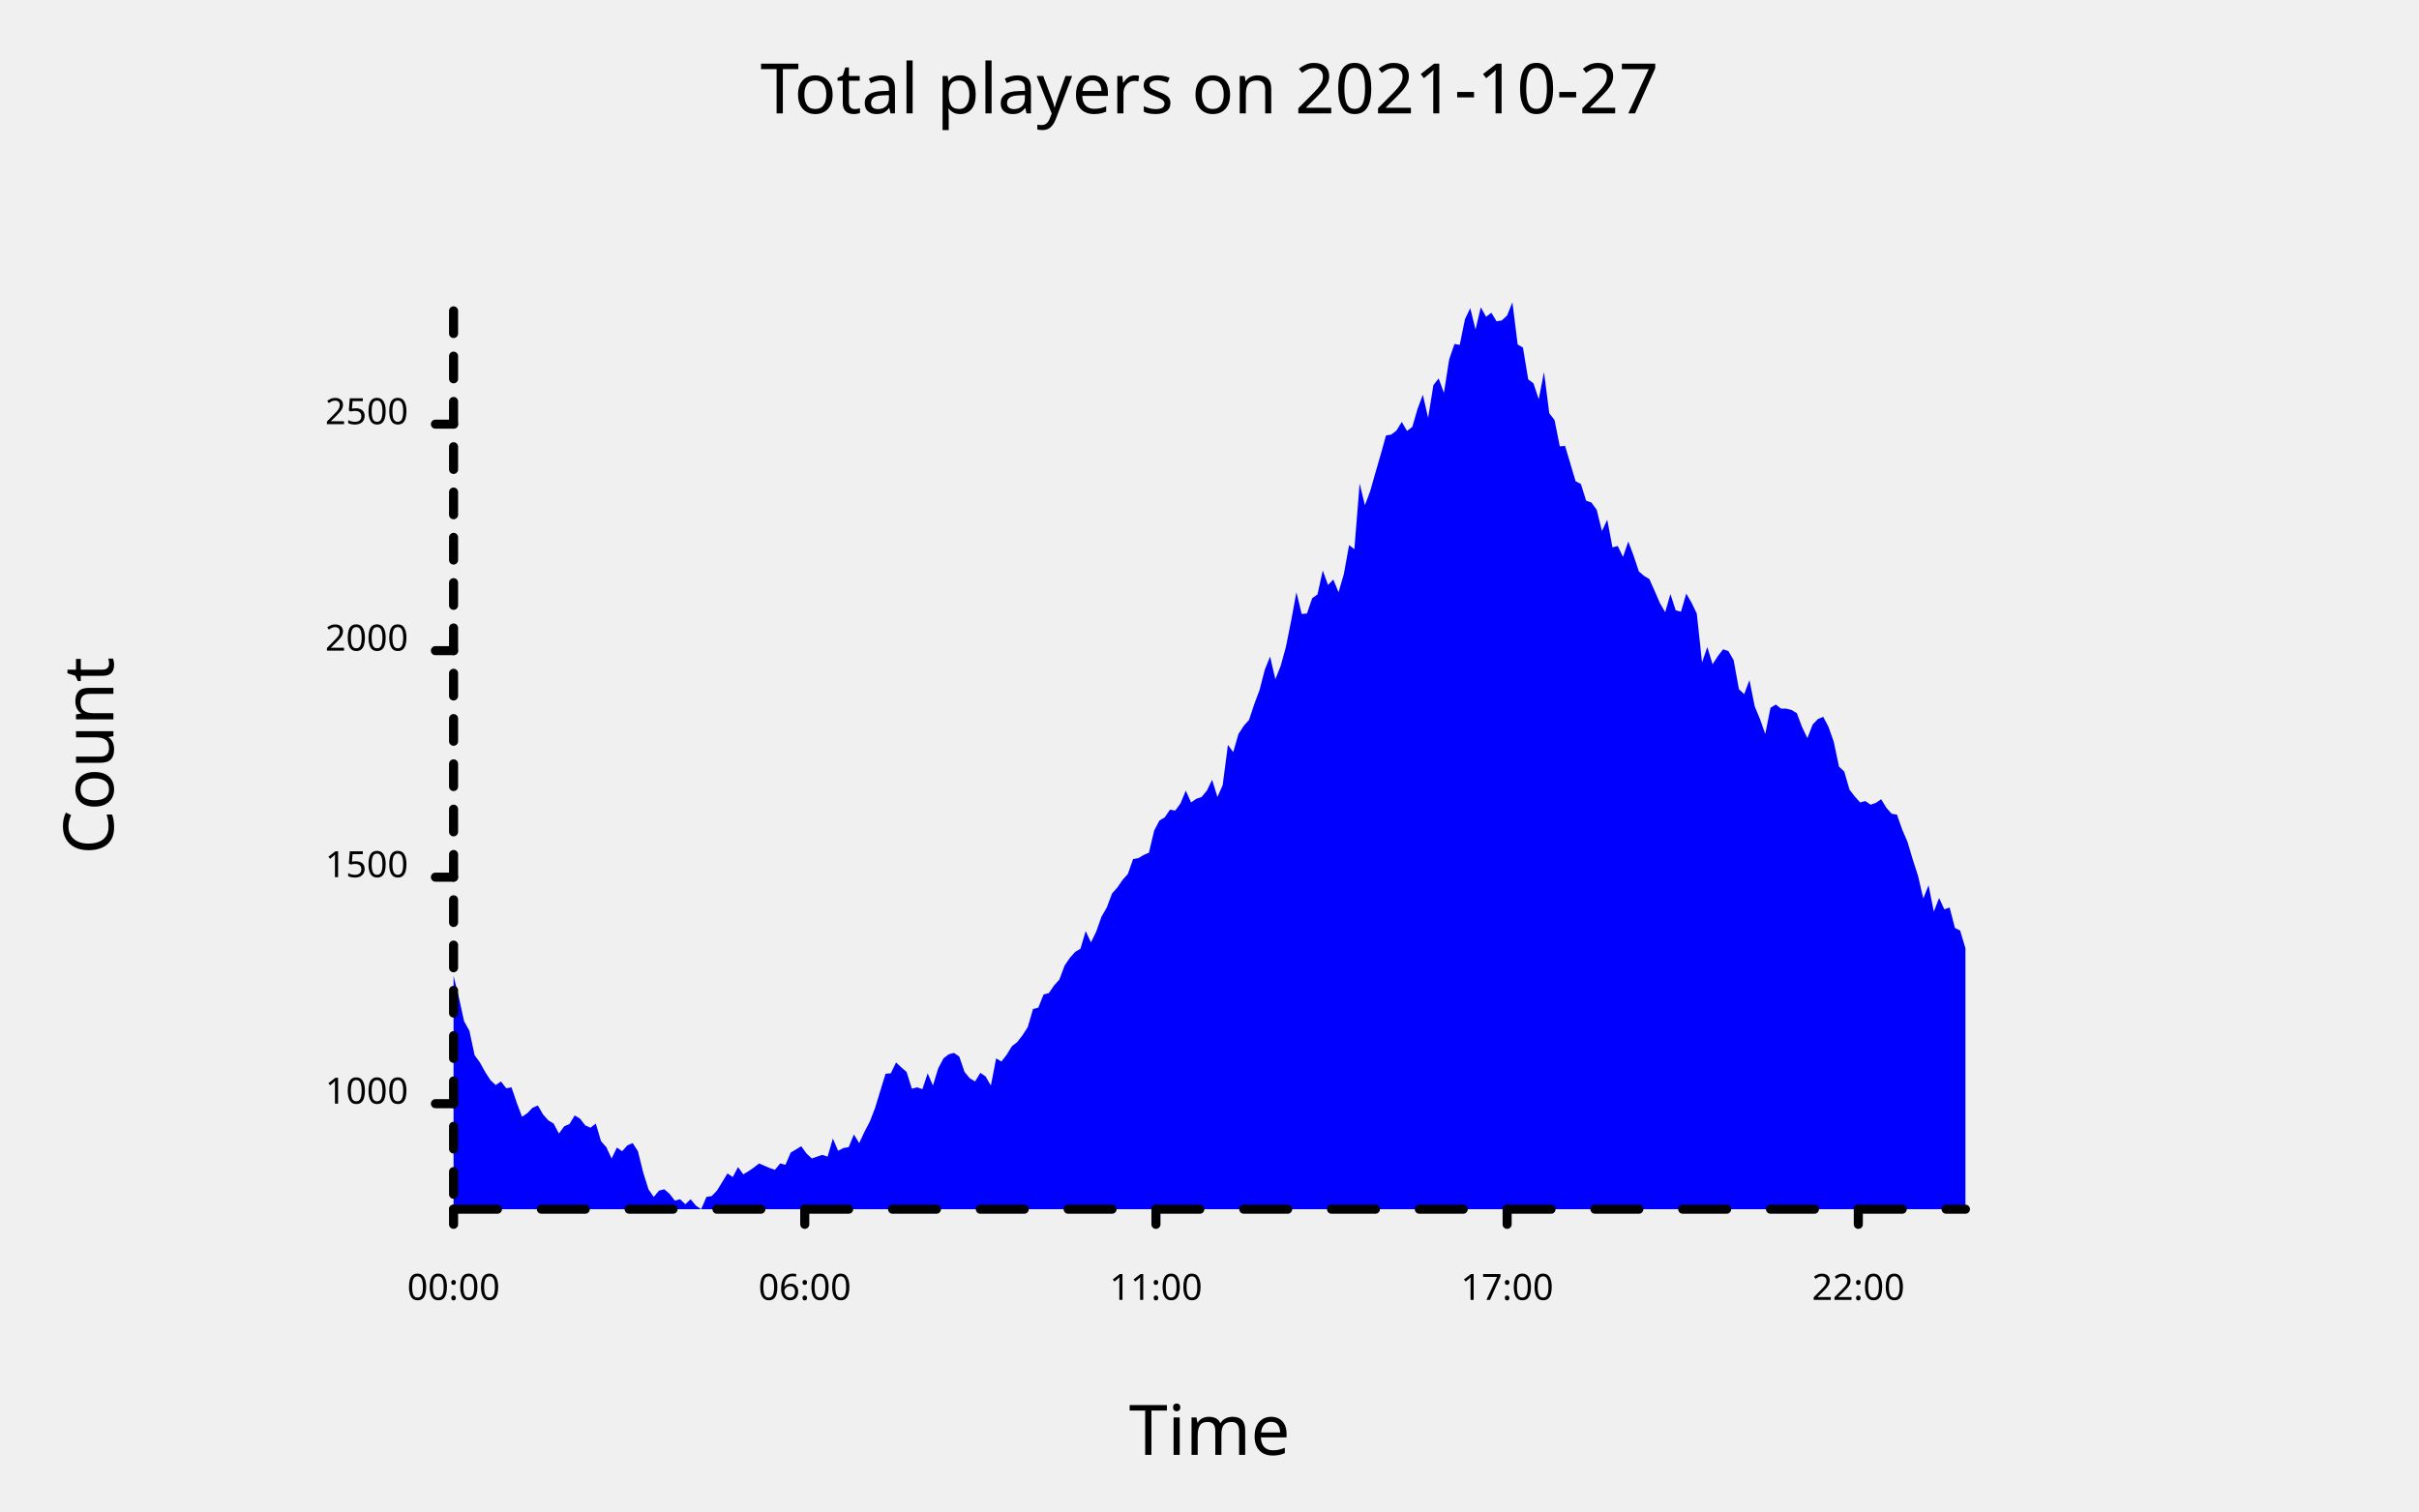
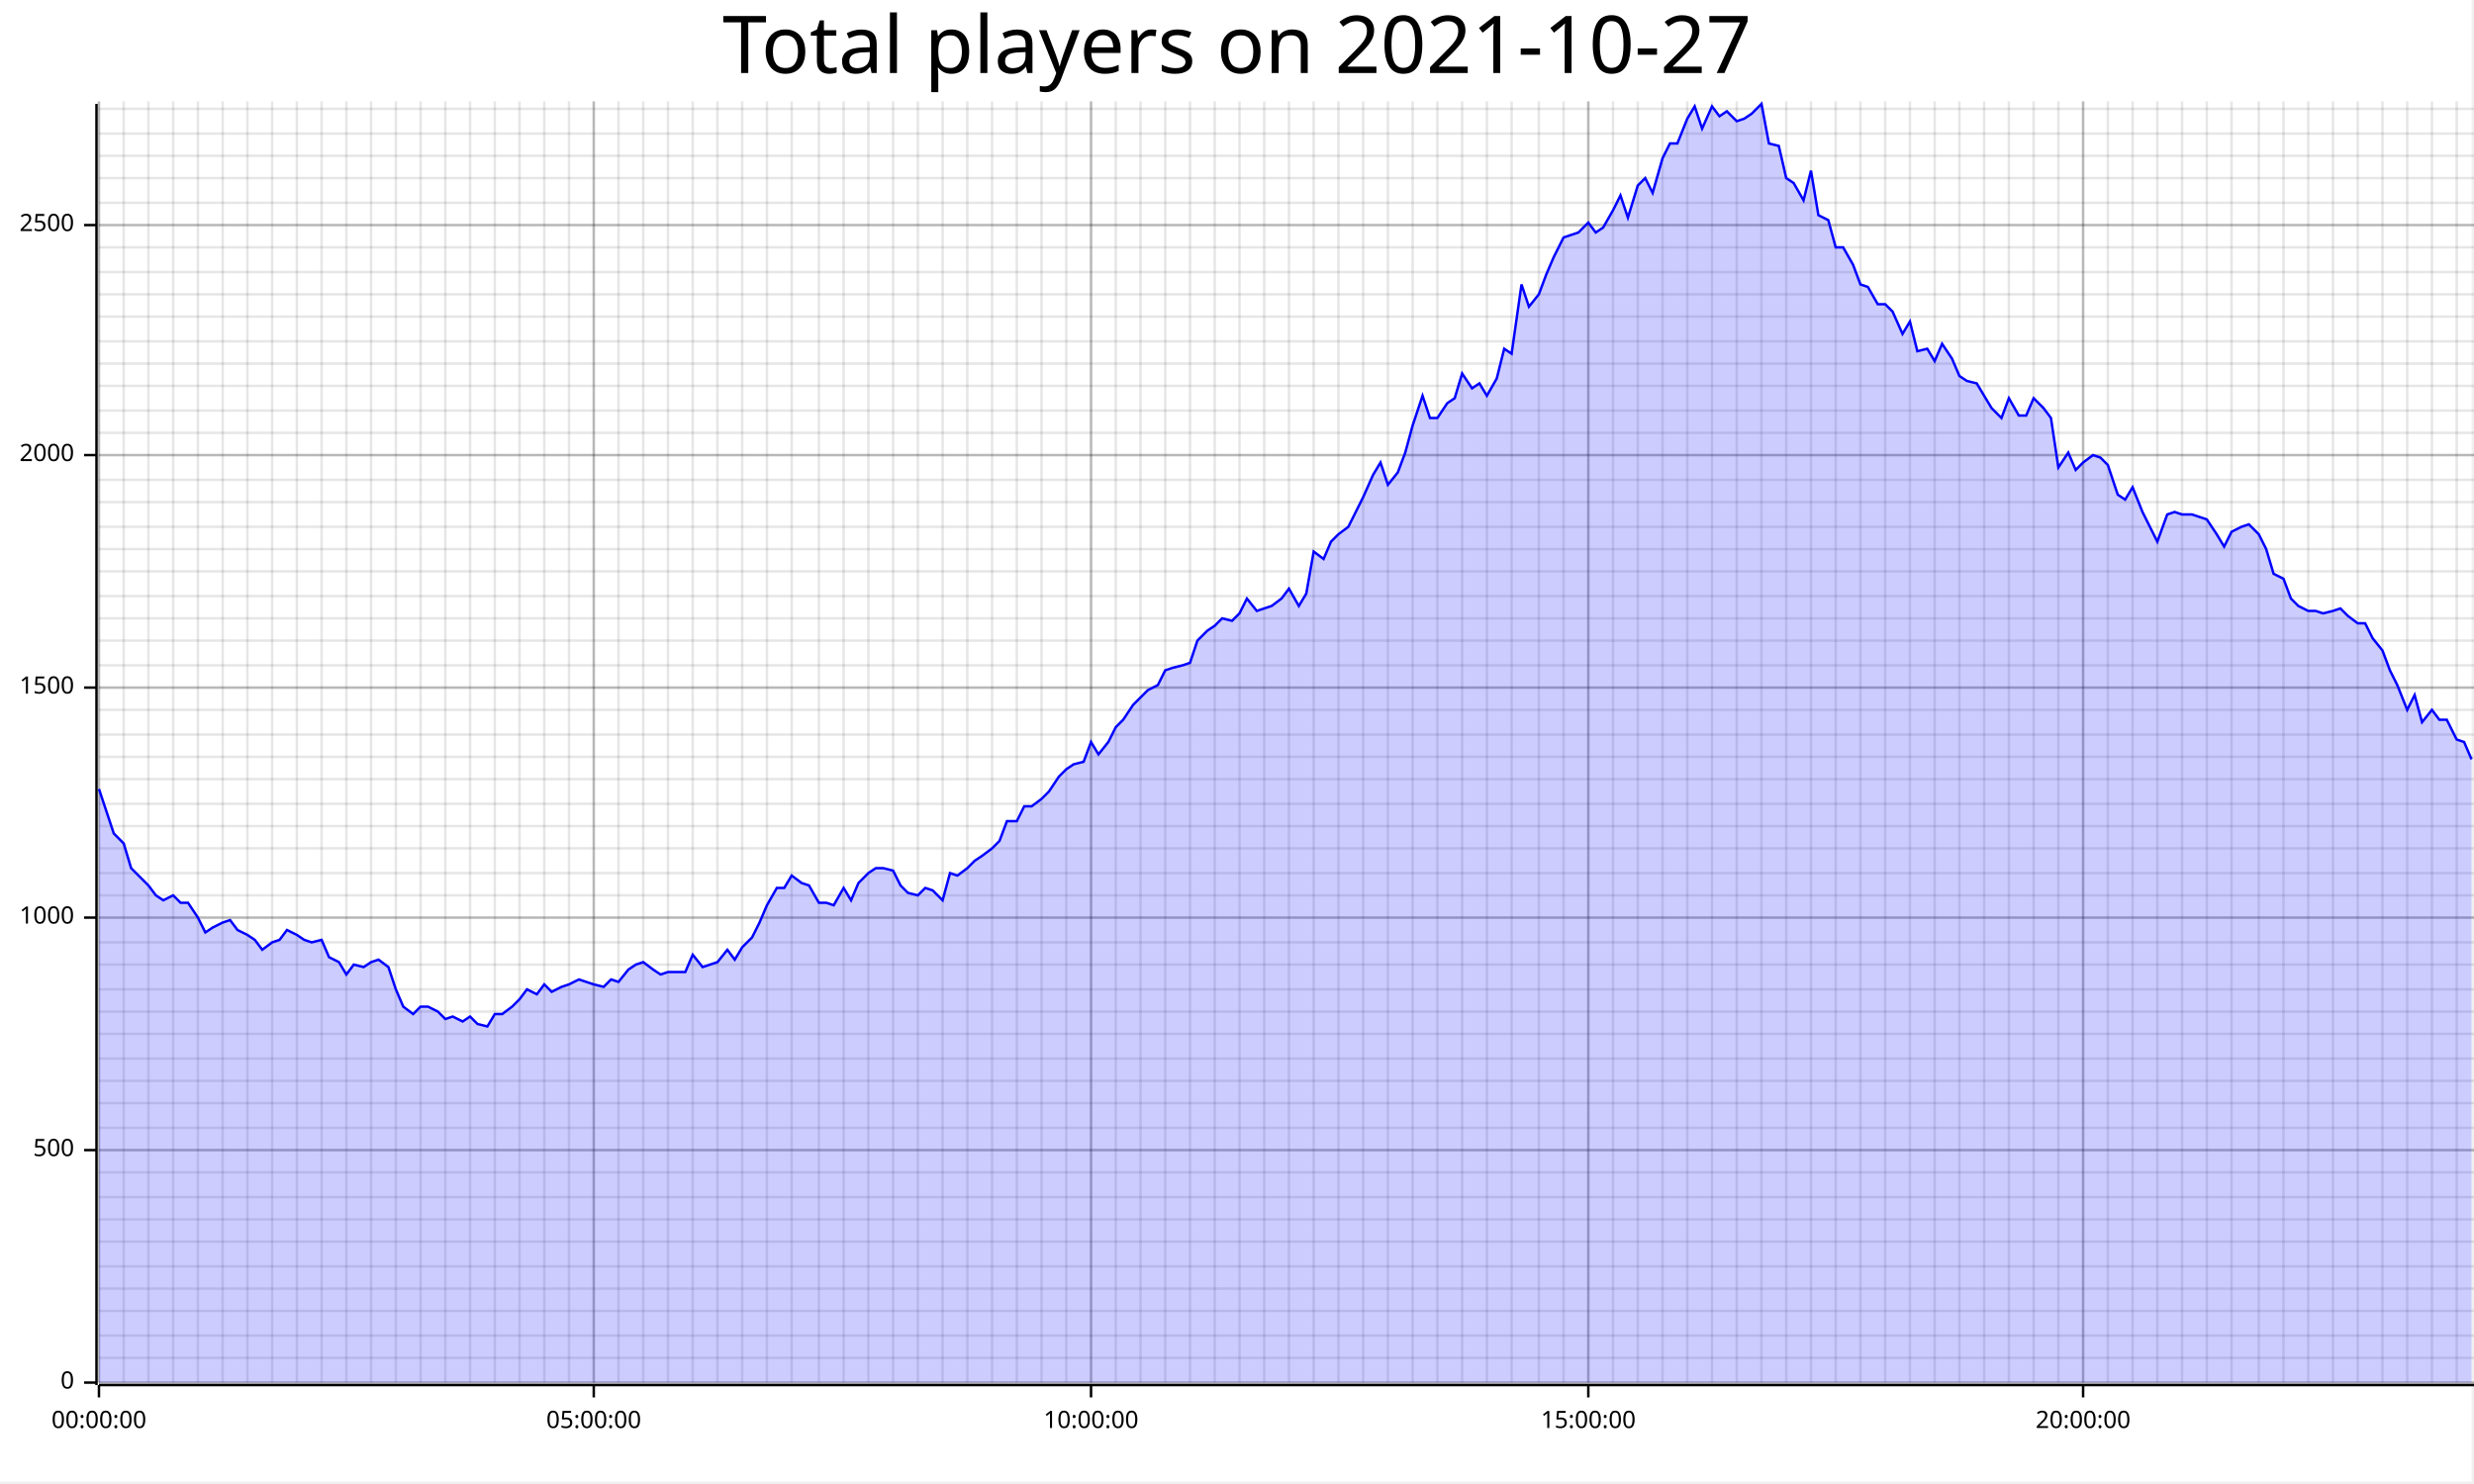
- <svg xmlns="http://www.w3.org/2000/svg" class="poloto" width="800" height="500" viewBox="0 0 800 500">
-   <style>.poloto { stroke-linecap:round; stroke-linejoin:round; font-family: 'Tahoma', sans-serif; background-color: AliceBlue;} .poloto_scatter{stroke-width:7} .poloto_line{stroke-width:2} .poloto_text{fill: black;} .poloto_axis_lines{stroke: black;stroke-width:3;fill:none;stroke-dasharray:none} .poloto0stroke{stroke:  blue;} .poloto1stroke{stroke:  red;} .poloto2stroke{stroke:  green;} .poloto3stroke{stroke:  gold;} .poloto4stroke{stroke:  aqua;} .poloto5stroke{stroke:  lime;} .poloto6stroke{stroke:  orange;} .poloto7stroke{stroke:  chocolate;} .poloto0fill{fill:blue;} .poloto1fill{fill:red;} .poloto2fill{fill:green;} .poloto3fill{fill:gold;} .poloto4fill{fill:aqua;} .poloto5fill{fill:lime;} .poloto6fill{fill:orange;} .poloto7fill{fill:chocolate;}</style>
-   <text class="poloto_text poloto_legend_text" alignment-baseline="middle" text-anchor="start" font-size="large" x="675" y="100" />
-   <path class="poloto_linefill poloto0fill" d=" M 150 400 L 150 322.827 L 151.742 329.87 L 153.484 337.812 L 155.226 340.959 L 156.969 349.051 L 158.711 351.449 L 160.453 354.595 L 162.195 357.293 L 163.937 358.941 L 165.679 357.742 L 167.422 359.99 L 169.164 359.69 L 170.906 364.785 L 172.648 369.431 L 174.39 368.232 L 176.132 366.434 L 177.875 365.684 L 179.617 368.681 L 181.359 370.629 L 183.101 371.678 L 184.843 374.975 L 186.585 372.577 L 188.328 371.828 L 190.07 368.981 L 191.812 370.03 L 193.554 372.278 L 195.296 373.027 L 197.038 371.678 L 198.78 377.522 L 200.523 379.471 L 202.265 383.217 L 204.007 379.62 L 205.749 380.819 L 207.491 378.871 L 209.233 378.122 L 210.976 380.819 L 212.718 387.862 L 214.46 393.407 L 216.202 395.954 L 217.944 393.856 L 219.686 393.407 L 221.429 394.905 L 223.171 397.153 L 224.913 396.703 L 226.655 398.352 L 228.397 396.703 L 230.139 398.801 L 231.882 400 L 233.624 395.954 L 235.366 395.654 L 237.108 393.856 L 238.85 391.009 L 240.592 388.162 L 242.334 389.361 L 244.077 386.064 L 245.819 388.462 L 247.561 387.413 L 249.303 386.214 L 251.045 384.865 L 252.787 385.614 L 254.53 386.364 L 256.272 386.963 L 258.014 384.865 L 259.756 385.315 L 261.498 381.269 L 263.24 380.22 L 264.983 379.171 L 266.725 381.568 L 268.467 383.217 L 270.209 382.617 L 271.951 382.018 L 273.693 382.617 L 275.436 376.623 L 277.178 380.669 L 278.92 379.77 L 280.662 379.471 L 282.404 375.275 L 284.146 378.122 L 285.889 374.376 L 287.631 371.079 L 289.373 366.583 L 291.115 360.889 L 292.857 355.195 L 294.599 355.045 L 296.341 351.449 L 298.084 353.097 L 299.826 354.595 L 301.568 360.14 L 303.31 359.69 L 305.052 360.29 L 306.794 355.045 L 308.537 359.091 L 310.279 353.397 L 312.021 350.1 L 313.763 348.751 L 315.505 348.302 L 317.247 349.5 L 318.99 354.595 L 320.732 356.693 L 322.474 357.742 L 324.216 354.895 L 325.958 356.094 L 327.7 359.091 L 329.443 350.1 L 331.185 351.149 L 332.927 348.901 L 334.669 346.054 L 336.411 344.705 L 338.153 342.458 L 339.895 339.76 L 341.638 333.766 L 343.38 333.317 L 345.122 328.971 L 346.864 328.521 L 348.606 325.974 L 350.348 324.026 L 352.091 319.381 L 353.833 316.833 L 355.575 314.885 L 357.317 313.836 L 359.059 307.992 L 360.801 311.738 L 362.544 308.142 L 364.286 303.197 L 366.028 300.2 L 367.77 295.554 L 369.512 293.606 L 371.254 291.059 L 372.997 289.111 L 374.739 284.166 L 376.481 283.866 L 378.223 282.817 L 379.965 282.068 L 381.707 274.725 L 383.449 271.429 L 385.192 270.38 L 386.934 267.832 L 388.676 268.132 L 390.418 265.734 L 392.16 261.538 L 393.902 265.435 L 395.645 264.236 L 397.387 263.636 L 399.129 261.538 L 400.871 257.942 L 402.613 263.636 L 404.355 259.74 L 406.098 246.404 L 407.84 248.801 L 409.582 242.807 L 411.324 240.11 L 413.066 238.162 L 414.808 232.917 L 416.551 228.272 L 418.293 221.528 L 420.035 217.183 L 421.777 224.675 L 423.519 220.33 L 425.261 214.036 L 427.003 205.345 L 428.746 195.904 L 430.488 203.097 L 432.23 202.947 L 433.972 197.852 L 435.714 196.653 L 437.456 188.711 L 439.199 193.506 L 440.941 191.708 L 442.683 195.904 L 444.425 189.91 L 446.167 180.32 L 447.909 181.668 L 449.652 159.94 L 451.394 167.133 L 453.136 162.488 L 454.878 156.344 L 456.62 150.35 L 458.362 144.056 L 460.105 143.756 L 461.847 142.408 L 463.589 139.56 L 465.331 142.557 L 467.073 141.209 L 468.815 135.215 L 470.557 130.569 L 472.3 138.212 L 474.042 127.423 L 475.784 125.175 L 477.526 129.97 L 479.268 118.881 L 481.01 113.786 L 482.753 114.086 L 484.495 105.544 L 486.237 101.948 L 487.979 108.991 L 489.721 101.648 L 491.463 104.795 L 493.206 103.447 L 494.948 106.294 L 496.69 105.994 L 498.432 104.346 L 500.174 100 L 501.916 113.936 L 503.659 114.985 L 505.401 125.475 L 507.143 126.823 L 508.885 132.068 L 510.627 123.077 L 512.369 136.713 L 514.111 138.961 L 515.854 147.652 L 517.596 147.502 L 519.338 153.347 L 521.08 159.191 L 522.822 160.09 L 524.564 165.634 L 526.307 166.234 L 528.049 168.631 L 529.791 175.674 L 531.533 171.928 L 533.275 181.069 L 535.017 180.619 L 536.76 184.216 L 538.502 179.121 L 540.244 183.766 L 541.986 189.011 L 543.728 190.509 L 545.47 191.558 L 547.213 195.455 L 548.955 199.5 L 550.697 202.498 L 552.439 196.503 L 554.181 201.898 L 555.923 202.348 L 557.666 196.354 L 559.408 199.351 L 561.15 202.947 L 562.892 219.131 L 564.634 214.036 L 566.376 219.73 L 568.118 217.033 L 569.861 214.785 L 571.603 215.385 L 573.345 218.382 L 575.087 227.972 L 576.829 229.62 L 578.571 224.975 L 580.314 233.666 L 582.056 237.862 L 583.798 242.807 L 585.54 234.116 L 587.282 233.067 L 589.024 234.416 L 590.767 234.416 L 592.509 234.865 L 594.251 235.914 L 595.993 240.559 L 597.735 244.156 L 599.477 239.66 L 601.22 237.862 L 602.962 237.113 L 604.704 240.41 L 606.446 245.355 L 608.188 253.596 L 609.93 255.245 L 611.672 261.239 L 613.415 263.487 L 615.157 265.435 L 616.899 264.985 L 618.641 266.184 L 620.383 265.584 L 622.125 264.386 L 623.868 267.233 L 625.61 269.181 L 627.352 269.481 L 629.094 274.426 L 630.836 278.472 L 632.578 284.316 L 634.321 289.71 L 636.063 297.203 L 637.805 292.857 L 639.547 301.548 L 641.289 297.053 L 643.031 300.799 L 644.774 300.2 L 646.516 306.943 L 648.258 307.842 L 650 313.686 L 650 400 Z" />
-   <text class="poloto_labels poloto_text poloto_title" alignment-baseline="start" text-anchor="middle" font-size="x-large" x="400" y="37.5">Total players on 2021-10-27</text>
-   <text class="poloto_labels poloto_text poloto_xname" alignment-baseline="start" text-anchor="middle" font-size="x-large" x="400" y="481.25">Time</text>
-   <text class="poloto_labels poloto_text poloto_yname" alignment-baseline="start" text-anchor="middle" font-size="x-large" transform="rotate(-90,37.5,250)" x="37.5" y="250">Count</text>
-   <line class="poloto_axis_lines" stroke="black" x1="150" x2="150" y1="400" y2="405" />
-   <text class="poloto_tick_labels poloto_text" alignment-baseline="start" text-anchor="middle" x="150" y="430"> 00:00</text>
-   <line class="poloto_axis_lines" stroke="black" x1="266.144" x2="266.144" y1="400" y2="405" />
-   <text class="poloto_tick_labels poloto_text" alignment-baseline="start" text-anchor="middle" x="266.144" y="430"> 06:00</text>
-   <line class="poloto_axis_lines" stroke="black" x1="382.288" x2="382.288" y1="400" y2="405" />
-   <text class="poloto_tick_labels poloto_text" alignment-baseline="start" text-anchor="middle" x="382.288" y="430"> 11:00</text>
-   <line class="poloto_axis_lines" stroke="black" x1="498.432" x2="498.432" y1="400" y2="405" />
-   <text class="poloto_tick_labels poloto_text" alignment-baseline="start" text-anchor="middle" x="498.432" y="430"> 17:00</text>
-   <line class="poloto_axis_lines" stroke="black" x1="614.576" x2="614.576" y1="400" y2="405" />
-   <text class="poloto_tick_labels poloto_text" alignment-baseline="start" text-anchor="middle" x="614.576" y="430"> 22:00</text>
-   <line class="poloto_axis_lines" stroke="black" x1="150" x2="144" y1="365.085" y2="365.085" />
-   <text class="poloto_tick_labels poloto_text" alignment-baseline="middle" text-anchor="end" x="135" y="365.085"> 1000</text>
-   <line class="poloto_axis_lines" stroke="black" x1="150" x2="144" y1="290.16" y2="290.16" />
-   <text class="poloto_tick_labels poloto_text" alignment-baseline="middle" text-anchor="end" x="135" y="290.16"> 1500</text>
-   <line class="poloto_axis_lines" stroke="black" x1="150" x2="144" y1="215.235" y2="215.235" />
-   <text class="poloto_tick_labels poloto_text" alignment-baseline="middle" text-anchor="end" x="135" y="215.235"> 2000</text>
-   <line class="poloto_axis_lines" stroke="black" x1="150" x2="144" y1="140.31" y2="140.31" />
-   <text class="poloto_tick_labels poloto_text" alignment-baseline="middle" text-anchor="end" x="135" y="140.31"> 2500</text>
-   <path stroke="black" fill="none" class="poloto_axis_lines" style="stroke-dasharray:14.518;stroke-dashoffset:-0;" d=" M 150 400 L 650 400" />
-   <path stroke="black" fill="none" class="poloto_axis_lines" style="stroke-dasharray:7.493;stroke-dashoffset:-34.915;" d=" M 150 400 L 150 100" />
+ <svg xmlns="http://www.w3.org/2000/svg" width="1000" height="600" viewBox="0 0 1000 600">
+   <rect x="0" y="0" width="999" height="599" opacity="1" fill="#FFFFFF" stroke="none" />
+   <text x="500" y="5" dy="0.76em" text-anchor="middle" font-family="sans-serif" font-size="32.258" opacity="1" fill="#000000">
+ Total players on 2021-10-27
+ </text>
+   <line opacity="0.1" stroke="#000000" stroke-width="1" x1="40" y1="559" x2="40" y2="41" />
+   <line opacity="0.1" stroke="#000000" stroke-width="1" x1="50" y1="559" x2="50" y2="41" />
+   <line opacity="0.1" stroke="#000000" stroke-width="1" x1="60" y1="559" x2="60" y2="41" />
+   <line opacity="0.1" stroke="#000000" stroke-width="1" x1="70" y1="559" x2="70" y2="41" />
+   <line opacity="0.1" stroke="#000000" stroke-width="1" x1="80" y1="559" x2="80" y2="41" />
+   <line opacity="0.1" stroke="#000000" stroke-width="1" x1="90" y1="559" x2="90" y2="41" />
+   <line opacity="0.1" stroke="#000000" stroke-width="1" x1="100" y1="559" x2="100" y2="41" />
+   <line opacity="0.1" stroke="#000000" stroke-width="1" x1="110" y1="559" x2="110" y2="41" />
+   <line opacity="0.1" stroke="#000000" stroke-width="1" x1="120" y1="559" x2="120" y2="41" />
+   <line opacity="0.1" stroke="#000000" stroke-width="1" x1="130" y1="559" x2="130" y2="41" />
+   <line opacity="0.1" stroke="#000000" stroke-width="1" x1="140" y1="559" x2="140" y2="41" />
+   <line opacity="0.1" stroke="#000000" stroke-width="1" x1="150" y1="559" x2="150" y2="41" />
+   <line opacity="0.1" stroke="#000000" stroke-width="1" x1="160" y1="559" x2="160" y2="41" />
+   <line opacity="0.1" stroke="#000000" stroke-width="1" x1="170" y1="559" x2="170" y2="41" />
+   <line opacity="0.1" stroke="#000000" stroke-width="1" x1="180" y1="559" x2="180" y2="41" />
+   <line opacity="0.1" stroke="#000000" stroke-width="1" x1="190" y1="559" x2="190" y2="41" />
+   <line opacity="0.1" stroke="#000000" stroke-width="1" x1="200" y1="559" x2="200" y2="41" />
+   <line opacity="0.1" stroke="#000000" stroke-width="1" x1="210" y1="559" x2="210" y2="41" />
+   <line opacity="0.1" stroke="#000000" stroke-width="1" x1="220" y1="559" x2="220" y2="41" />
+   <line opacity="0.1" stroke="#000000" stroke-width="1" x1="230" y1="559" x2="230" y2="41" />
+   <line opacity="0.1" stroke="#000000" stroke-width="1" x1="240" y1="559" x2="240" y2="41" />
+   <line opacity="0.1" stroke="#000000" stroke-width="1" x1="250" y1="559" x2="250" y2="41" />
+   <line opacity="0.1" stroke="#000000" stroke-width="1" x1="260" y1="559" x2="260" y2="41" />
+   <line opacity="0.1" stroke="#000000" stroke-width="1" x1="270" y1="559" x2="270" y2="41" />
+   <line opacity="0.1" stroke="#000000" stroke-width="1" x1="280" y1="559" x2="280" y2="41" />
+   <line opacity="0.1" stroke="#000000" stroke-width="1" x1="290" y1="559" x2="290" y2="41" />
+   <line opacity="0.1" stroke="#000000" stroke-width="1" x1="300" y1="559" x2="300" y2="41" />
+   <line opacity="0.1" stroke="#000000" stroke-width="1" x1="310" y1="559" x2="310" y2="41" />
+   <line opacity="0.1" stroke="#000000" stroke-width="1" x1="320" y1="559" x2="320" y2="41" />
+   <line opacity="0.1" stroke="#000000" stroke-width="1" x1="331" y1="559" x2="331" y2="41" />
+   <line opacity="0.1" stroke="#000000" stroke-width="1" x1="341" y1="559" x2="341" y2="41" />
+   <line opacity="0.1" stroke="#000000" stroke-width="1" x1="351" y1="559" x2="351" y2="41" />
+   <line opacity="0.1" stroke="#000000" stroke-width="1" x1="361" y1="559" x2="361" y2="41" />
+   <line opacity="0.1" stroke="#000000" stroke-width="1" x1="371" y1="559" x2="371" y2="41" />
+   <line opacity="0.1" stroke="#000000" stroke-width="1" x1="381" y1="559" x2="381" y2="41" />
+   <line opacity="0.1" stroke="#000000" stroke-width="1" x1="391" y1="559" x2="391" y2="41" />
+   <line opacity="0.1" stroke="#000000" stroke-width="1" x1="401" y1="559" x2="401" y2="41" />
+   <line opacity="0.1" stroke="#000000" stroke-width="1" x1="411" y1="559" x2="411" y2="41" />
+   <line opacity="0.1" stroke="#000000" stroke-width="1" x1="421" y1="559" x2="421" y2="41" />
+   <line opacity="0.1" stroke="#000000" stroke-width="1" x1="431" y1="559" x2="431" y2="41" />
+   <line opacity="0.1" stroke="#000000" stroke-width="1" x1="441" y1="559" x2="441" y2="41" />
+   <line opacity="0.1" stroke="#000000" stroke-width="1" x1="451" y1="559" x2="451" y2="41" />
+   <line opacity="0.1" stroke="#000000" stroke-width="1" x1="461" y1="559" x2="461" y2="41" />
+   <line opacity="0.1" stroke="#000000" stroke-width="1" x1="471" y1="559" x2="471" y2="41" />
+   <line opacity="0.1" stroke="#000000" stroke-width="1" x1="481" y1="559" x2="481" y2="41" />
+   <line opacity="0.1" stroke="#000000" stroke-width="1" x1="491" y1="559" x2="491" y2="41" />
+   <line opacity="0.1" stroke="#000000" stroke-width="1" x1="501" y1="559" x2="501" y2="41" />
+   <line opacity="0.1" stroke="#000000" stroke-width="1" x1="511" y1="559" x2="511" y2="41" />
+   <line opacity="0.1" stroke="#000000" stroke-width="1" x1="521" y1="559" x2="521" y2="41" />
+   <line opacity="0.1" stroke="#000000" stroke-width="1" x1="531" y1="559" x2="531" y2="41" />
+   <line opacity="0.1" stroke="#000000" stroke-width="1" x1="541" y1="559" x2="541" y2="41" />
+   <line opacity="0.1" stroke="#000000" stroke-width="1" x1="551" y1="559" x2="551" y2="41" />
+   <line opacity="0.1" stroke="#000000" stroke-width="1" x1="561" y1="559" x2="561" y2="41" />
+   <line opacity="0.1" stroke="#000000" stroke-width="1" x1="571" y1="559" x2="571" y2="41" />
+   <line opacity="0.1" stroke="#000000" stroke-width="1" x1="581" y1="559" x2="581" y2="41" />
+   <line opacity="0.1" stroke="#000000" stroke-width="1" x1="591" y1="559" x2="591" y2="41" />
+   <line opacity="0.1" stroke="#000000" stroke-width="1" x1="601" y1="559" x2="601" y2="41" />
+   <line opacity="0.1" stroke="#000000" stroke-width="1" x1="611" y1="559" x2="611" y2="41" />
+   <line opacity="0.1" stroke="#000000" stroke-width="1" x1="622" y1="559" x2="622" y2="41" />
+   <line opacity="0.1" stroke="#000000" stroke-width="1" x1="632" y1="559" x2="632" y2="41" />
+   <line opacity="0.1" stroke="#000000" stroke-width="1" x1="642" y1="559" x2="642" y2="41" />
+   <line opacity="0.1" stroke="#000000" stroke-width="1" x1="652" y1="559" x2="652" y2="41" />
+   <line opacity="0.1" stroke="#000000" stroke-width="1" x1="662" y1="559" x2="662" y2="41" />
+   <line opacity="0.1" stroke="#000000" stroke-width="1" x1="672" y1="559" x2="672" y2="41" />
+   <line opacity="0.1" stroke="#000000" stroke-width="1" x1="682" y1="559" x2="682" y2="41" />
+   <line opacity="0.1" stroke="#000000" stroke-width="1" x1="692" y1="559" x2="692" y2="41" />
+   <line opacity="0.1" stroke="#000000" stroke-width="1" x1="702" y1="559" x2="702" y2="41" />
+   <line opacity="0.1" stroke="#000000" stroke-width="1" x1="712" y1="559" x2="712" y2="41" />
+   <line opacity="0.1" stroke="#000000" stroke-width="1" x1="722" y1="559" x2="722" y2="41" />
+   <line opacity="0.1" stroke="#000000" stroke-width="1" x1="732" y1="559" x2="732" y2="41" />
+   <line opacity="0.1" stroke="#000000" stroke-width="1" x1="742" y1="559" x2="742" y2="41" />
+   <line opacity="0.1" stroke="#000000" stroke-width="1" x1="752" y1="559" x2="752" y2="41" />
+   <line opacity="0.1" stroke="#000000" stroke-width="1" x1="762" y1="559" x2="762" y2="41" />
+   <line opacity="0.1" stroke="#000000" stroke-width="1" x1="772" y1="559" x2="772" y2="41" />
+   <line opacity="0.1" stroke="#000000" stroke-width="1" x1="782" y1="559" x2="782" y2="41" />
+   <line opacity="0.1" stroke="#000000" stroke-width="1" x1="792" y1="559" x2="792" y2="41" />
+   <line opacity="0.1" stroke="#000000" stroke-width="1" x1="802" y1="559" x2="802" y2="41" />
+   <line opacity="0.1" stroke="#000000" stroke-width="1" x1="812" y1="559" x2="812" y2="41" />
+   <line opacity="0.1" stroke="#000000" stroke-width="1" x1="822" y1="559" x2="822" y2="41" />
+   <line opacity="0.1" stroke="#000000" stroke-width="1" x1="832" y1="559" x2="832" y2="41" />
+   <line opacity="0.1" stroke="#000000" stroke-width="1" x1="842" y1="559" x2="842" y2="41" />
+   <line opacity="0.1" stroke="#000000" stroke-width="1" x1="852" y1="559" x2="852" y2="41" />
+   <line opacity="0.1" stroke="#000000" stroke-width="1" x1="862" y1="559" x2="862" y2="41" />
+   <line opacity="0.1" stroke="#000000" stroke-width="1" x1="872" y1="559" x2="872" y2="41" />
+   <line opacity="0.1" stroke="#000000" stroke-width="1" x1="882" y1="559" x2="882" y2="41" />
+   <line opacity="0.1" stroke="#000000" stroke-width="1" x1="892" y1="559" x2="892" y2="41" />
+   <line opacity="0.1" stroke="#000000" stroke-width="1" x1="902" y1="559" x2="902" y2="41" />
+   <line opacity="0.1" stroke="#000000" stroke-width="1" x1="913" y1="559" x2="913" y2="41" />
+   <line opacity="0.1" stroke="#000000" stroke-width="1" x1="923" y1="559" x2="923" y2="41" />
+   <line opacity="0.1" stroke="#000000" stroke-width="1" x1="933" y1="559" x2="933" y2="41" />
+   <line opacity="0.1" stroke="#000000" stroke-width="1" x1="943" y1="559" x2="943" y2="41" />
+   <line opacity="0.1" stroke="#000000" stroke-width="1" x1="953" y1="559" x2="953" y2="41" />
+   <line opacity="0.1" stroke="#000000" stroke-width="1" x1="963" y1="559" x2="963" y2="41" />
+   <line opacity="0.1" stroke="#000000" stroke-width="1" x1="973" y1="559" x2="973" y2="41" />
+   <line opacity="0.1" stroke="#000000" stroke-width="1" x1="983" y1="559" x2="983" y2="41" />
+   <line opacity="0.1" stroke="#000000" stroke-width="1" x1="993" y1="559" x2="993" y2="41" />
+   <line opacity="0.1" stroke="#000000" stroke-width="1" x1="40" y1="559" x2="1000" y2="559" />
+   <line opacity="0.1" stroke="#000000" stroke-width="1" x1="40" y1="549" x2="1000" y2="549" />
+   <line opacity="0.1" stroke="#000000" stroke-width="1" x1="40" y1="540" x2="1000" y2="540" />
+   <line opacity="0.1" stroke="#000000" stroke-width="1" x1="40" y1="530" x2="1000" y2="530" />
+   <line opacity="0.1" stroke="#000000" stroke-width="1" x1="40" y1="521" x2="1000" y2="521" />
+   <line opacity="0.1" stroke="#000000" stroke-width="1" x1="40" y1="512" x2="1000" y2="512" />
+   <line opacity="0.1" stroke="#000000" stroke-width="1" x1="40" y1="502" x2="1000" y2="502" />
+   <line opacity="0.1" stroke="#000000" stroke-width="1" x1="40" y1="493" x2="1000" y2="493" />
+   <line opacity="0.1" stroke="#000000" stroke-width="1" x1="40" y1="484" x2="1000" y2="484" />
+   <line opacity="0.1" stroke="#000000" stroke-width="1" x1="40" y1="474" x2="1000" y2="474" />
+   <line opacity="0.1" stroke="#000000" stroke-width="1" x1="40" y1="465" x2="1000" y2="465" />
+   <line opacity="0.1" stroke="#000000" stroke-width="1" x1="40" y1="456" x2="1000" y2="456" />
+   <line opacity="0.1" stroke="#000000" stroke-width="1" x1="40" y1="446" x2="1000" y2="446" />
+   <line opacity="0.1" stroke="#000000" stroke-width="1" x1="40" y1="437" x2="1000" y2="437" />
+   <line opacity="0.1" stroke="#000000" stroke-width="1" x1="40" y1="428" x2="1000" y2="428" />
+   <line opacity="0.1" stroke="#000000" stroke-width="1" x1="40" y1="418" x2="1000" y2="418" />
+   <line opacity="0.1" stroke="#000000" stroke-width="1" x1="40" y1="409" x2="1000" y2="409" />
+   <line opacity="0.1" stroke="#000000" stroke-width="1" x1="40" y1="400" x2="1000" y2="400" />
+   <line opacity="0.1" stroke="#000000" stroke-width="1" x1="40" y1="390" x2="1000" y2="390" />
+   <line opacity="0.1" stroke="#000000" stroke-width="1" x1="40" y1="381" x2="1000" y2="381" />
+   <line opacity="0.1" stroke="#000000" stroke-width="1" x1="40" y1="371" x2="1000" y2="371" />
+   <line opacity="0.1" stroke="#000000" stroke-width="1" x1="40" y1="362" x2="1000" y2="362" />
+   <line opacity="0.1" stroke="#000000" stroke-width="1" x1="40" y1="353" x2="1000" y2="353" />
+   <line opacity="0.1" stroke="#000000" stroke-width="1" x1="40" y1="343" x2="1000" y2="343" />
+   <line opacity="0.1" stroke="#000000" stroke-width="1" x1="40" y1="334" x2="1000" y2="334" />
+   <line opacity="0.1" stroke="#000000" stroke-width="1" x1="40" y1="325" x2="1000" y2="325" />
+   <line opacity="0.1" stroke="#000000" stroke-width="1" x1="40" y1="315" x2="1000" y2="315" />
+   <line opacity="0.1" stroke="#000000" stroke-width="1" x1="40" y1="306" x2="1000" y2="306" />
+   <line opacity="0.1" stroke="#000000" stroke-width="1" x1="40" y1="297" x2="1000" y2="297" />
+   <line opacity="0.1" stroke="#000000" stroke-width="1" x1="40" y1="287" x2="1000" y2="287" />
+   <line opacity="0.1" stroke="#000000" stroke-width="1" x1="40" y1="278" x2="1000" y2="278" />
+   <line opacity="0.1" stroke="#000000" stroke-width="1" x1="40" y1="269" x2="1000" y2="269" />
+   <line opacity="0.1" stroke="#000000" stroke-width="1" x1="40" y1="259" x2="1000" y2="259" />
+   <line opacity="0.1" stroke="#000000" stroke-width="1" x1="40" y1="250" x2="1000" y2="250" />
+   <line opacity="0.1" stroke="#000000" stroke-width="1" x1="40" y1="241" x2="1000" y2="241" />
+   <line opacity="0.1" stroke="#000000" stroke-width="1" x1="40" y1="231" x2="1000" y2="231" />
+   <line opacity="0.1" stroke="#000000" stroke-width="1" x1="40" y1="222" x2="1000" y2="222" />
+   <line opacity="0.1" stroke="#000000" stroke-width="1" x1="40" y1="213" x2="1000" y2="213" />
+   <line opacity="0.1" stroke="#000000" stroke-width="1" x1="40" y1="203" x2="1000" y2="203" />
+   <line opacity="0.1" stroke="#000000" stroke-width="1" x1="40" y1="194" x2="1000" y2="194" />
+   <line opacity="0.1" stroke="#000000" stroke-width="1" x1="40" y1="184" x2="1000" y2="184" />
+   <line opacity="0.1" stroke="#000000" stroke-width="1" x1="40" y1="175" x2="1000" y2="175" />
+   <line opacity="0.1" stroke="#000000" stroke-width="1" x1="40" y1="166" x2="1000" y2="166" />
+   <line opacity="0.1" stroke="#000000" stroke-width="1" x1="40" y1="156" x2="1000" y2="156" />
+   <line opacity="0.1" stroke="#000000" stroke-width="1" x1="40" y1="147" x2="1000" y2="147" />
+   <line opacity="0.1" stroke="#000000" stroke-width="1" x1="40" y1="138" x2="1000" y2="138" />
+   <line opacity="0.1" stroke="#000000" stroke-width="1" x1="40" y1="128" x2="1000" y2="128" />
+   <line opacity="0.1" stroke="#000000" stroke-width="1" x1="40" y1="119" x2="1000" y2="119" />
+   <line opacity="0.1" stroke="#000000" stroke-width="1" x1="40" y1="110" x2="1000" y2="110" />
+   <line opacity="0.1" stroke="#000000" stroke-width="1" x1="40" y1="100" x2="1000" y2="100" />
+   <line opacity="0.1" stroke="#000000" stroke-width="1" x1="40" y1="91" x2="1000" y2="91" />
+   <line opacity="0.1" stroke="#000000" stroke-width="1" x1="40" y1="82" x2="1000" y2="82" />
+   <line opacity="0.1" stroke="#000000" stroke-width="1" x1="40" y1="72" x2="1000" y2="72" />
+   <line opacity="0.1" stroke="#000000" stroke-width="1" x1="40" y1="63" x2="1000" y2="63" />
+   <line opacity="0.1" stroke="#000000" stroke-width="1" x1="40" y1="54" x2="1000" y2="54" />
+   <line opacity="0.1" stroke="#000000" stroke-width="1" x1="40" y1="44" x2="1000" y2="44" />
+   <line opacity="0.2" stroke="#000000" stroke-width="1" x1="40" y1="559" x2="40" y2="41" />
+   <line opacity="0.2" stroke="#000000" stroke-width="1" x1="240" y1="559" x2="240" y2="41" />
+   <line opacity="0.2" stroke="#000000" stroke-width="1" x1="441" y1="559" x2="441" y2="41" />
+   <line opacity="0.2" stroke="#000000" stroke-width="1" x1="642" y1="559" x2="642" y2="41" />
+   <line opacity="0.2" stroke="#000000" stroke-width="1" x1="842" y1="559" x2="842" y2="41" />
+   <line opacity="0.2" stroke="#000000" stroke-width="1" x1="40" y1="559" x2="1000" y2="559" />
+   <line opacity="0.2" stroke="#000000" stroke-width="1" x1="40" y1="465" x2="1000" y2="465" />
+   <line opacity="0.2" stroke="#000000" stroke-width="1" x1="40" y1="371" x2="1000" y2="371" />
+   <line opacity="0.2" stroke="#000000" stroke-width="1" x1="40" y1="278" x2="1000" y2="278" />
+   <line opacity="0.2" stroke="#000000" stroke-width="1" x1="40" y1="184" x2="1000" y2="184" />
+   <line opacity="0.2" stroke="#000000" stroke-width="1" x1="40" y1="91" x2="1000" y2="91" />
+   <polyline fill="none" opacity="1" stroke="#000000" stroke-width="1" points="39,42 39,560 " />
+   <text x="30" y="559" dy="0.5ex" text-anchor="end" font-family="sans-serif" font-size="9.677" opacity="1" fill="#000000">
+ 0
+ </text>
+   <polyline fill="none" opacity="1" stroke="#000000" stroke-width="1" points="34,559 39,559 " />
+   <text x="30" y="465" dy="0.5ex" text-anchor="end" font-family="sans-serif" font-size="9.677" opacity="1" fill="#000000">
+ 500
+ </text>
+   <polyline fill="none" opacity="1" stroke="#000000" stroke-width="1" points="34,465 39,465 " />
+   <text x="30" y="371" dy="0.5ex" text-anchor="end" font-family="sans-serif" font-size="9.677" opacity="1" fill="#000000">
+ 1000
+ </text>
+   <polyline fill="none" opacity="1" stroke="#000000" stroke-width="1" points="34,371 39,371 " />
+   <text x="30" y="278" dy="0.5ex" text-anchor="end" font-family="sans-serif" font-size="9.677" opacity="1" fill="#000000">
+ 1500
+ </text>
+   <polyline fill="none" opacity="1" stroke="#000000" stroke-width="1" points="34,278 39,278 " />
+   <text x="30" y="184" dy="0.5ex" text-anchor="end" font-family="sans-serif" font-size="9.677" opacity="1" fill="#000000">
+ 2000
+ </text>
+   <polyline fill="none" opacity="1" stroke="#000000" stroke-width="1" points="34,184 39,184 " />
+   <text x="30" y="91" dy="0.5ex" text-anchor="end" font-family="sans-serif" font-size="9.677" opacity="1" fill="#000000">
+ 2500
+ </text>
+   <polyline fill="none" opacity="1" stroke="#000000" stroke-width="1" points="34,91 39,91 " />
+   <polyline fill="none" opacity="1" stroke="#000000" stroke-width="1" points="40,560 1000,560 " />
+   <text x="40" y="570" dy="0.76em" text-anchor="middle" font-family="sans-serif" font-size="9.677" opacity="1" fill="#000000">
+ 00:00:00
+ </text>
+   <polyline fill="none" opacity="1" stroke="#000000" stroke-width="1" points="40,560 40,565 " />
+   <text x="240" y="570" dy="0.76em" text-anchor="middle" font-family="sans-serif" font-size="9.677" opacity="1" fill="#000000">
+ 05:00:00
+ </text>
+   <polyline fill="none" opacity="1" stroke="#000000" stroke-width="1" points="240,560 240,565 " />
+   <text x="441" y="570" dy="0.76em" text-anchor="middle" font-family="sans-serif" font-size="9.677" opacity="1" fill="#000000">
+ 10:00:00
+ </text>
+   <polyline fill="none" opacity="1" stroke="#000000" stroke-width="1" points="441,560 441,565 " />
+   <text x="642" y="570" dy="0.76em" text-anchor="middle" font-family="sans-serif" font-size="9.677" opacity="1" fill="#000000">
+ 15:00:00
+ </text>
+   <polyline fill="none" opacity="1" stroke="#000000" stroke-width="1" points="642,560 642,565 " />
+   <text x="842" y="570" dy="0.76em" text-anchor="middle" font-family="sans-serif" font-size="9.677" opacity="1" fill="#000000">
+ 20:00:00
+ </text>
+   <polyline fill="none" opacity="1" stroke="#000000" stroke-width="1" points="842,560 842,565 " />
+   <polygon opacity="0.2" fill="#0000FF" points="40,319 43,328 46,337 50,341 53,351 56,354 60,358 63,362 66,364 70,362 73,365 76,365 80,371 83,377 86,375 90,373 93,372 96,376 100,378 103,380 106,384 110,381 113,380 116,376 120,378 123,380 126,381 130,380 133,387 137,389 140,394 143,390 147,391 150,389 153,388 157,391 160,400 163,407 167,410 170,407 173,407 177,409 180,412 183,411 187,413 190,411 193,414 197,415 200,410 203,410 207,407 210,404 213,400 217,402 220,398 223,401 227,399 230,398 234,396 237,397 240,398 244,399 247,396 250,397 254,392 257,390 260,389 264,392 267,394 270,393 274,393 277,393 280,386 284,391 287,390 290,389 294,384 297,388 300,383 304,379 307,373 310,366 314,359 317,359 320,354 324,357 327,358 331,365 334,365 337,366 341,359 344,364 347,357 351,353 354,351 357,351 361,352 364,358 367,361 371,362 374,359 377,360 381,364 384,353 387,354 391,351 394,348 397,346 401,343 404,340 407,332 411,332 414,326 417,326 421,323 424,320 428,314 431,311 434,309 438,308 441,300 444,305 448,300 451,294 454,291 458,285 461,282 464,279 468,277 471,271 474,270 478,269 481,268 484,259 488,255 491,253 494,250 498,251 501,248 504,242 508,247 511,246 514,245 518,242 521,238 525,245 528,240 531,223 535,226 538,219 541,216 545,213 548,207 551,201 555,192 558,187 561,196 565,191 568,183 571,172 575,160 578,169 581,169 585,163 588,161 591,151 595,157 598,155 601,160 605,153 608,141 611,143 615,115 618,124 622,119 625,111 628,104 632,96 635,95 638,94 642,90 645,94 648,92 652,85 655,79 658,88 662,75 665,72 668,78 672,64 675,58 678,58 682,48 685,43 688,52 692,43 695,47 698,45 702,49 705,48 708,46 712,42 715,58 719,59 722,72 725,74 729,81 732,69 735,87 739,89 742,100 745,100 749,107 752,115 755,116 759,123 762,123 765,126 769,135 772,130 775,142 779,141 782,146 785,139 789,145 792,152 795,154 799,155 802,160 805,165 809,169 812,161 816,168 819,168 822,161 826,165 829,169 832,189 836,183 839,190 842,187 846,184 849,185 852,188 856,200 859,202 862,197 866,207 869,213 872,219 876,208 879,207 882,208 886,208 889,209 892,210 896,216 899,221 902,215 906,213 909,212 913,216 916,222 919,232 923,234 926,242 929,245 933,247 936,247 939,248 943,247 946,246 949,249 953,252 956,252 959,258 963,263 966,271 969,277 973,287 976,281 979,292 983,287 986,291 989,291 993,299 996,300 999,307 999,559 40,559 " />
+   <polyline fill="none" opacity="1" stroke="#0000FF" stroke-width="1" points="40,319 43,328 46,337 50,341 53,351 56,354 60,358 63,362 66,364 70,362 73,365 76,365 80,371 83,377 86,375 90,373 93,372 96,376 100,378 103,380 106,384 110,381 113,380 116,376 120,378 123,380 126,381 130,380 133,387 137,389 140,394 143,390 147,391 150,389 153,388 157,391 160,400 163,407 167,410 170,407 173,407 177,409 180,412 183,411 187,413 190,411 193,414 197,415 200,410 203,410 207,407 210,404 213,400 217,402 220,398 223,401 227,399 230,398 234,396 237,397 240,398 244,399 247,396 250,397 254,392 257,390 260,389 264,392 267,394 270,393 274,393 277,393 280,386 284,391 287,390 290,389 294,384 297,388 300,383 304,379 307,373 310,366 314,359 317,359 320,354 324,357 327,358 331,365 334,365 337,366 341,359 344,364 347,357 351,353 354,351 357,351 361,352 364,358 367,361 371,362 374,359 377,360 381,364 384,353 387,354 391,351 394,348 397,346 401,343 404,340 407,332 411,332 414,326 417,326 421,323 424,320 428,314 431,311 434,309 438,308 441,300 444,305 448,300 451,294 454,291 458,285 461,282 464,279 468,277 471,271 474,270 478,269 481,268 484,259 488,255 491,253 494,250 498,251 501,248 504,242 508,247 511,246 514,245 518,242 521,238 525,245 528,240 531,223 535,226 538,219 541,216 545,213 548,207 551,201 555,192 558,187 561,196 565,191 568,183 571,172 575,160 578,169 581,169 585,163 588,161 591,151 595,157 598,155 601,160 605,153 608,141 611,143 615,115 618,124 622,119 625,111 628,104 632,96 635,95 638,94 642,90 645,94 648,92 652,85 655,79 658,88 662,75 665,72 668,78 672,64 675,58 678,58 682,48 685,43 688,52 692,43 695,47 698,45 702,49 705,48 708,46 712,42 715,58 719,59 722,72 725,74 729,81 732,69 735,87 739,89 742,100 745,100 749,107 752,115 755,116 759,123 762,123 765,126 769,135 772,130 775,142 779,141 782,146 785,139 789,145 792,152 795,154 799,155 802,160 805,165 809,169 812,161 816,168 819,168 822,161 826,165 829,169 832,189 836,183 839,190 842,187 846,184 849,185 852,188 856,200 859,202 862,197 866,207 869,213 872,219 876,208 879,207 882,208 886,208 889,209 892,210 896,216 899,221 902,215 906,213 909,212 913,216 916,222 919,232 923,234 926,242 929,245 933,247 936,247 939,248 943,247 946,246 949,249 953,252 956,252 959,258 963,263 966,271 969,277 973,287 976,281 979,292 983,287 986,291 989,291 993,299 996,300 999,307 " />
</svg>
